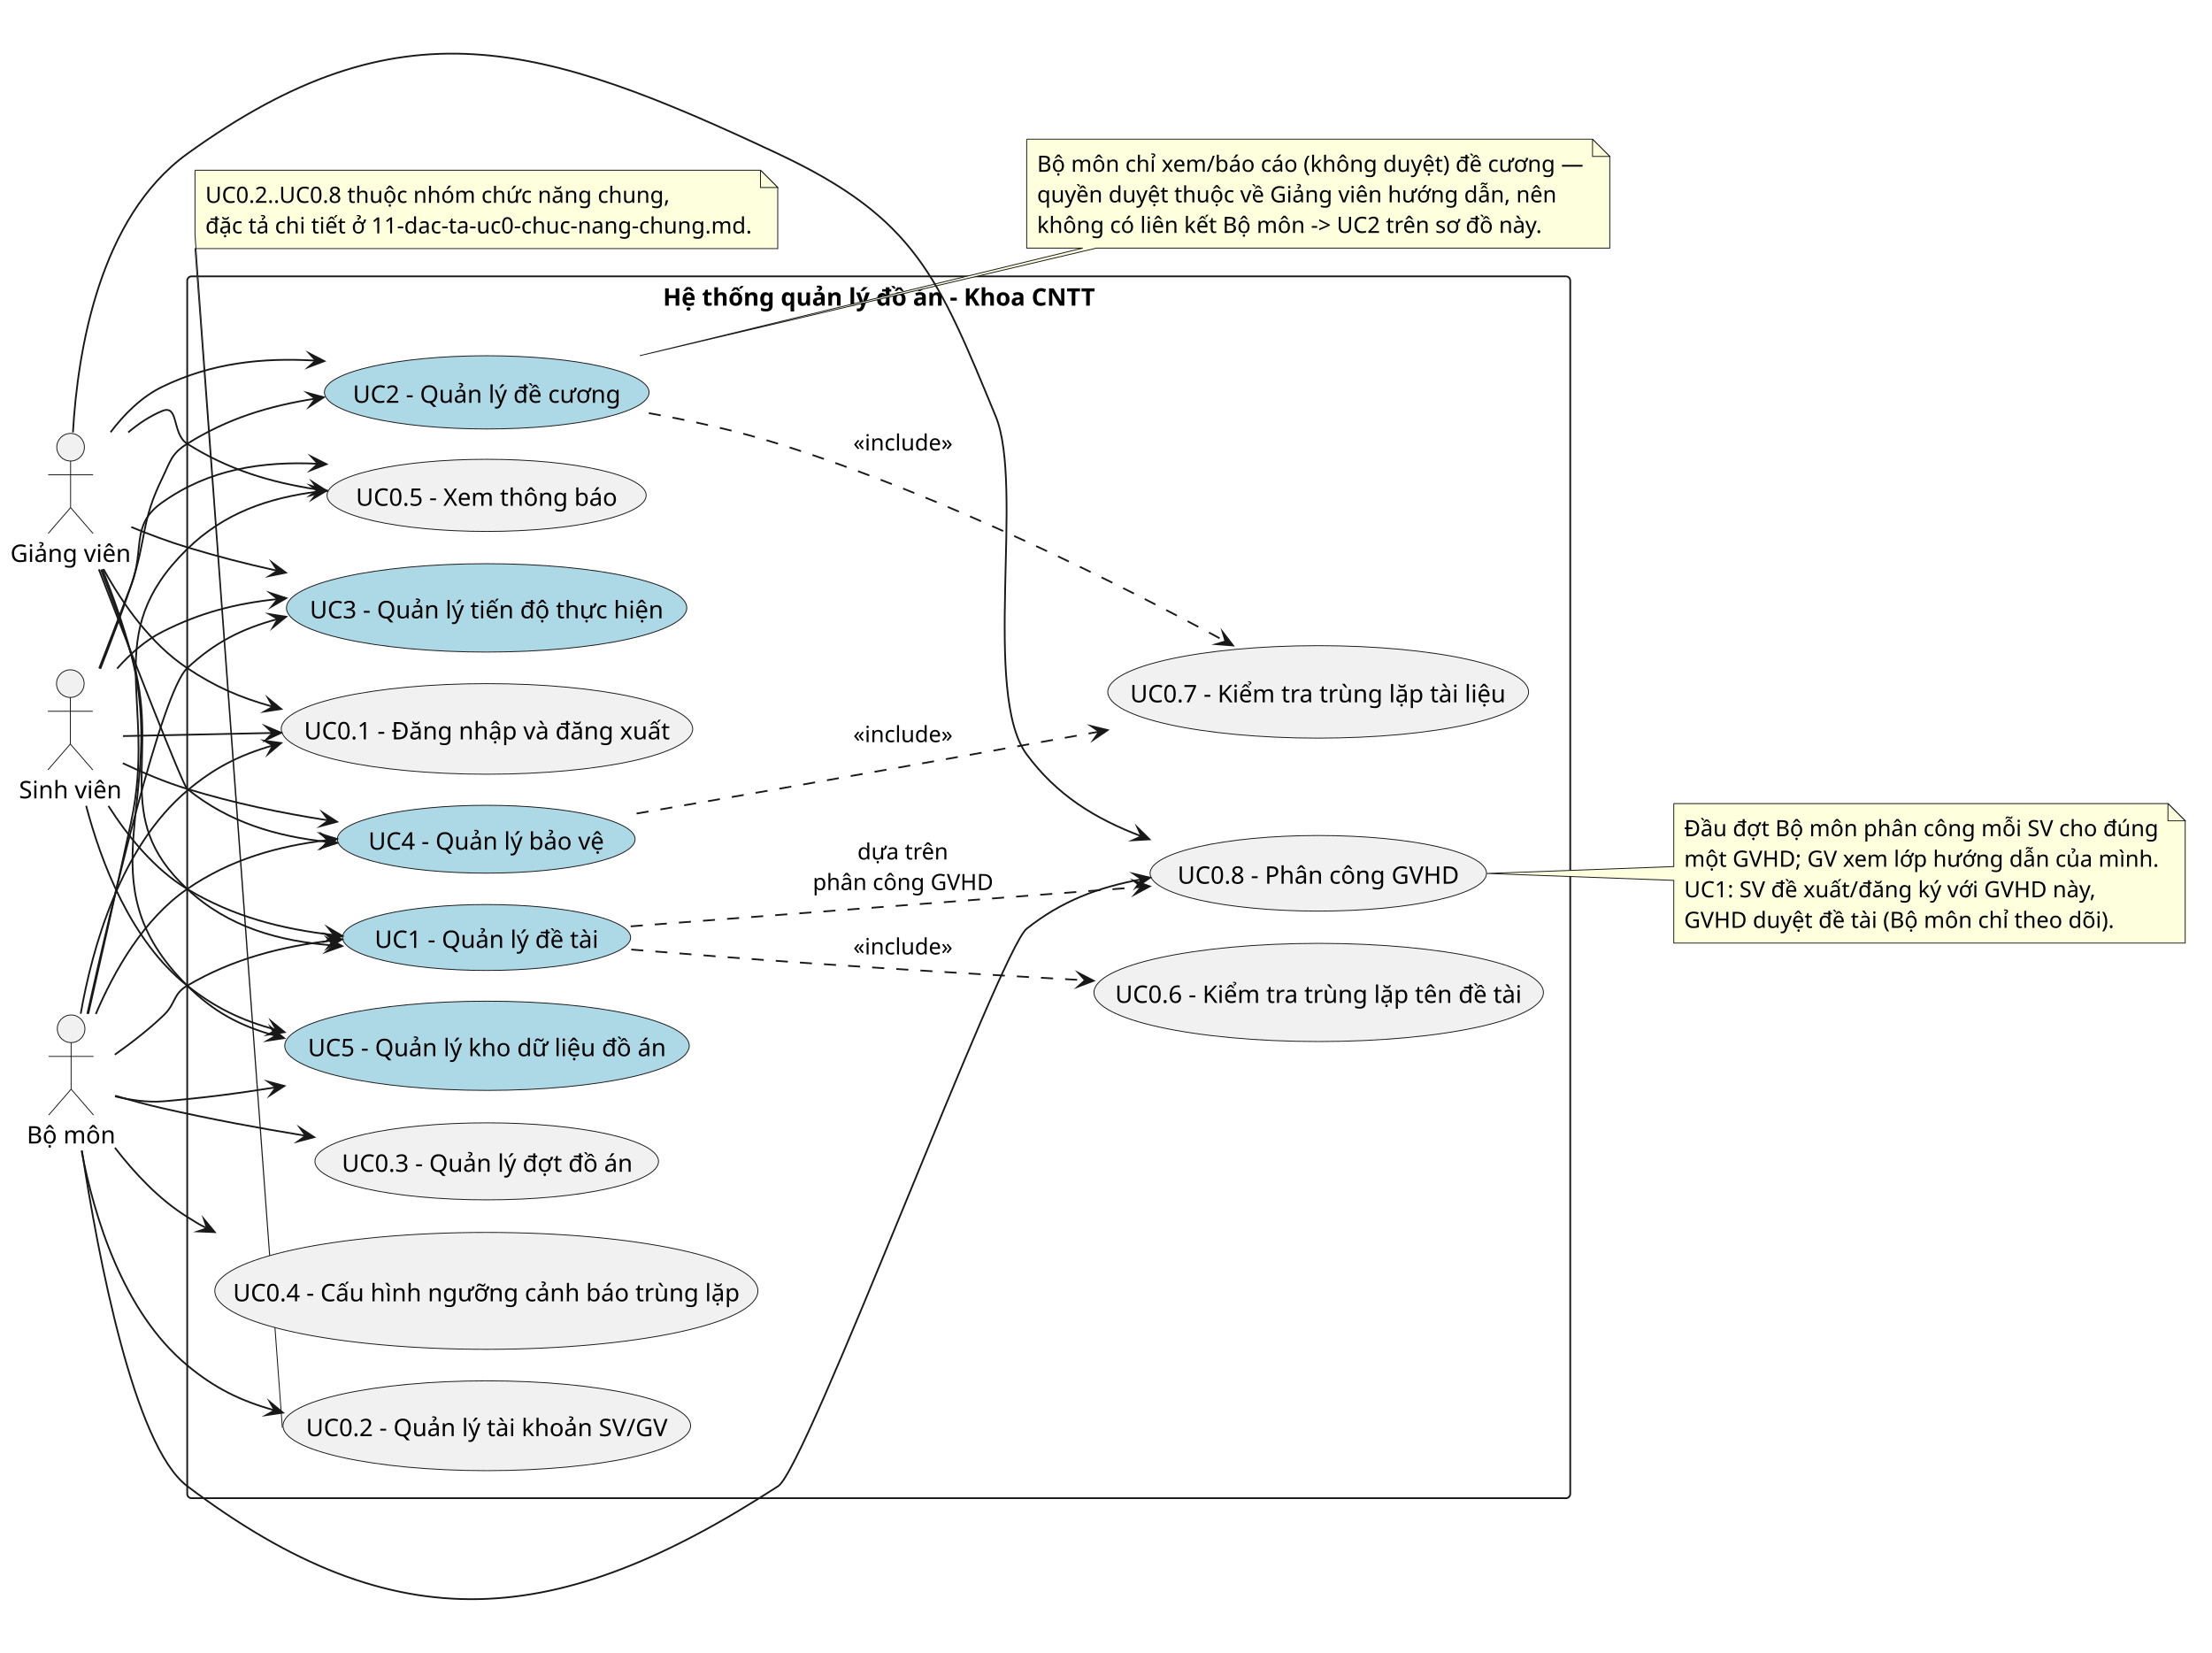
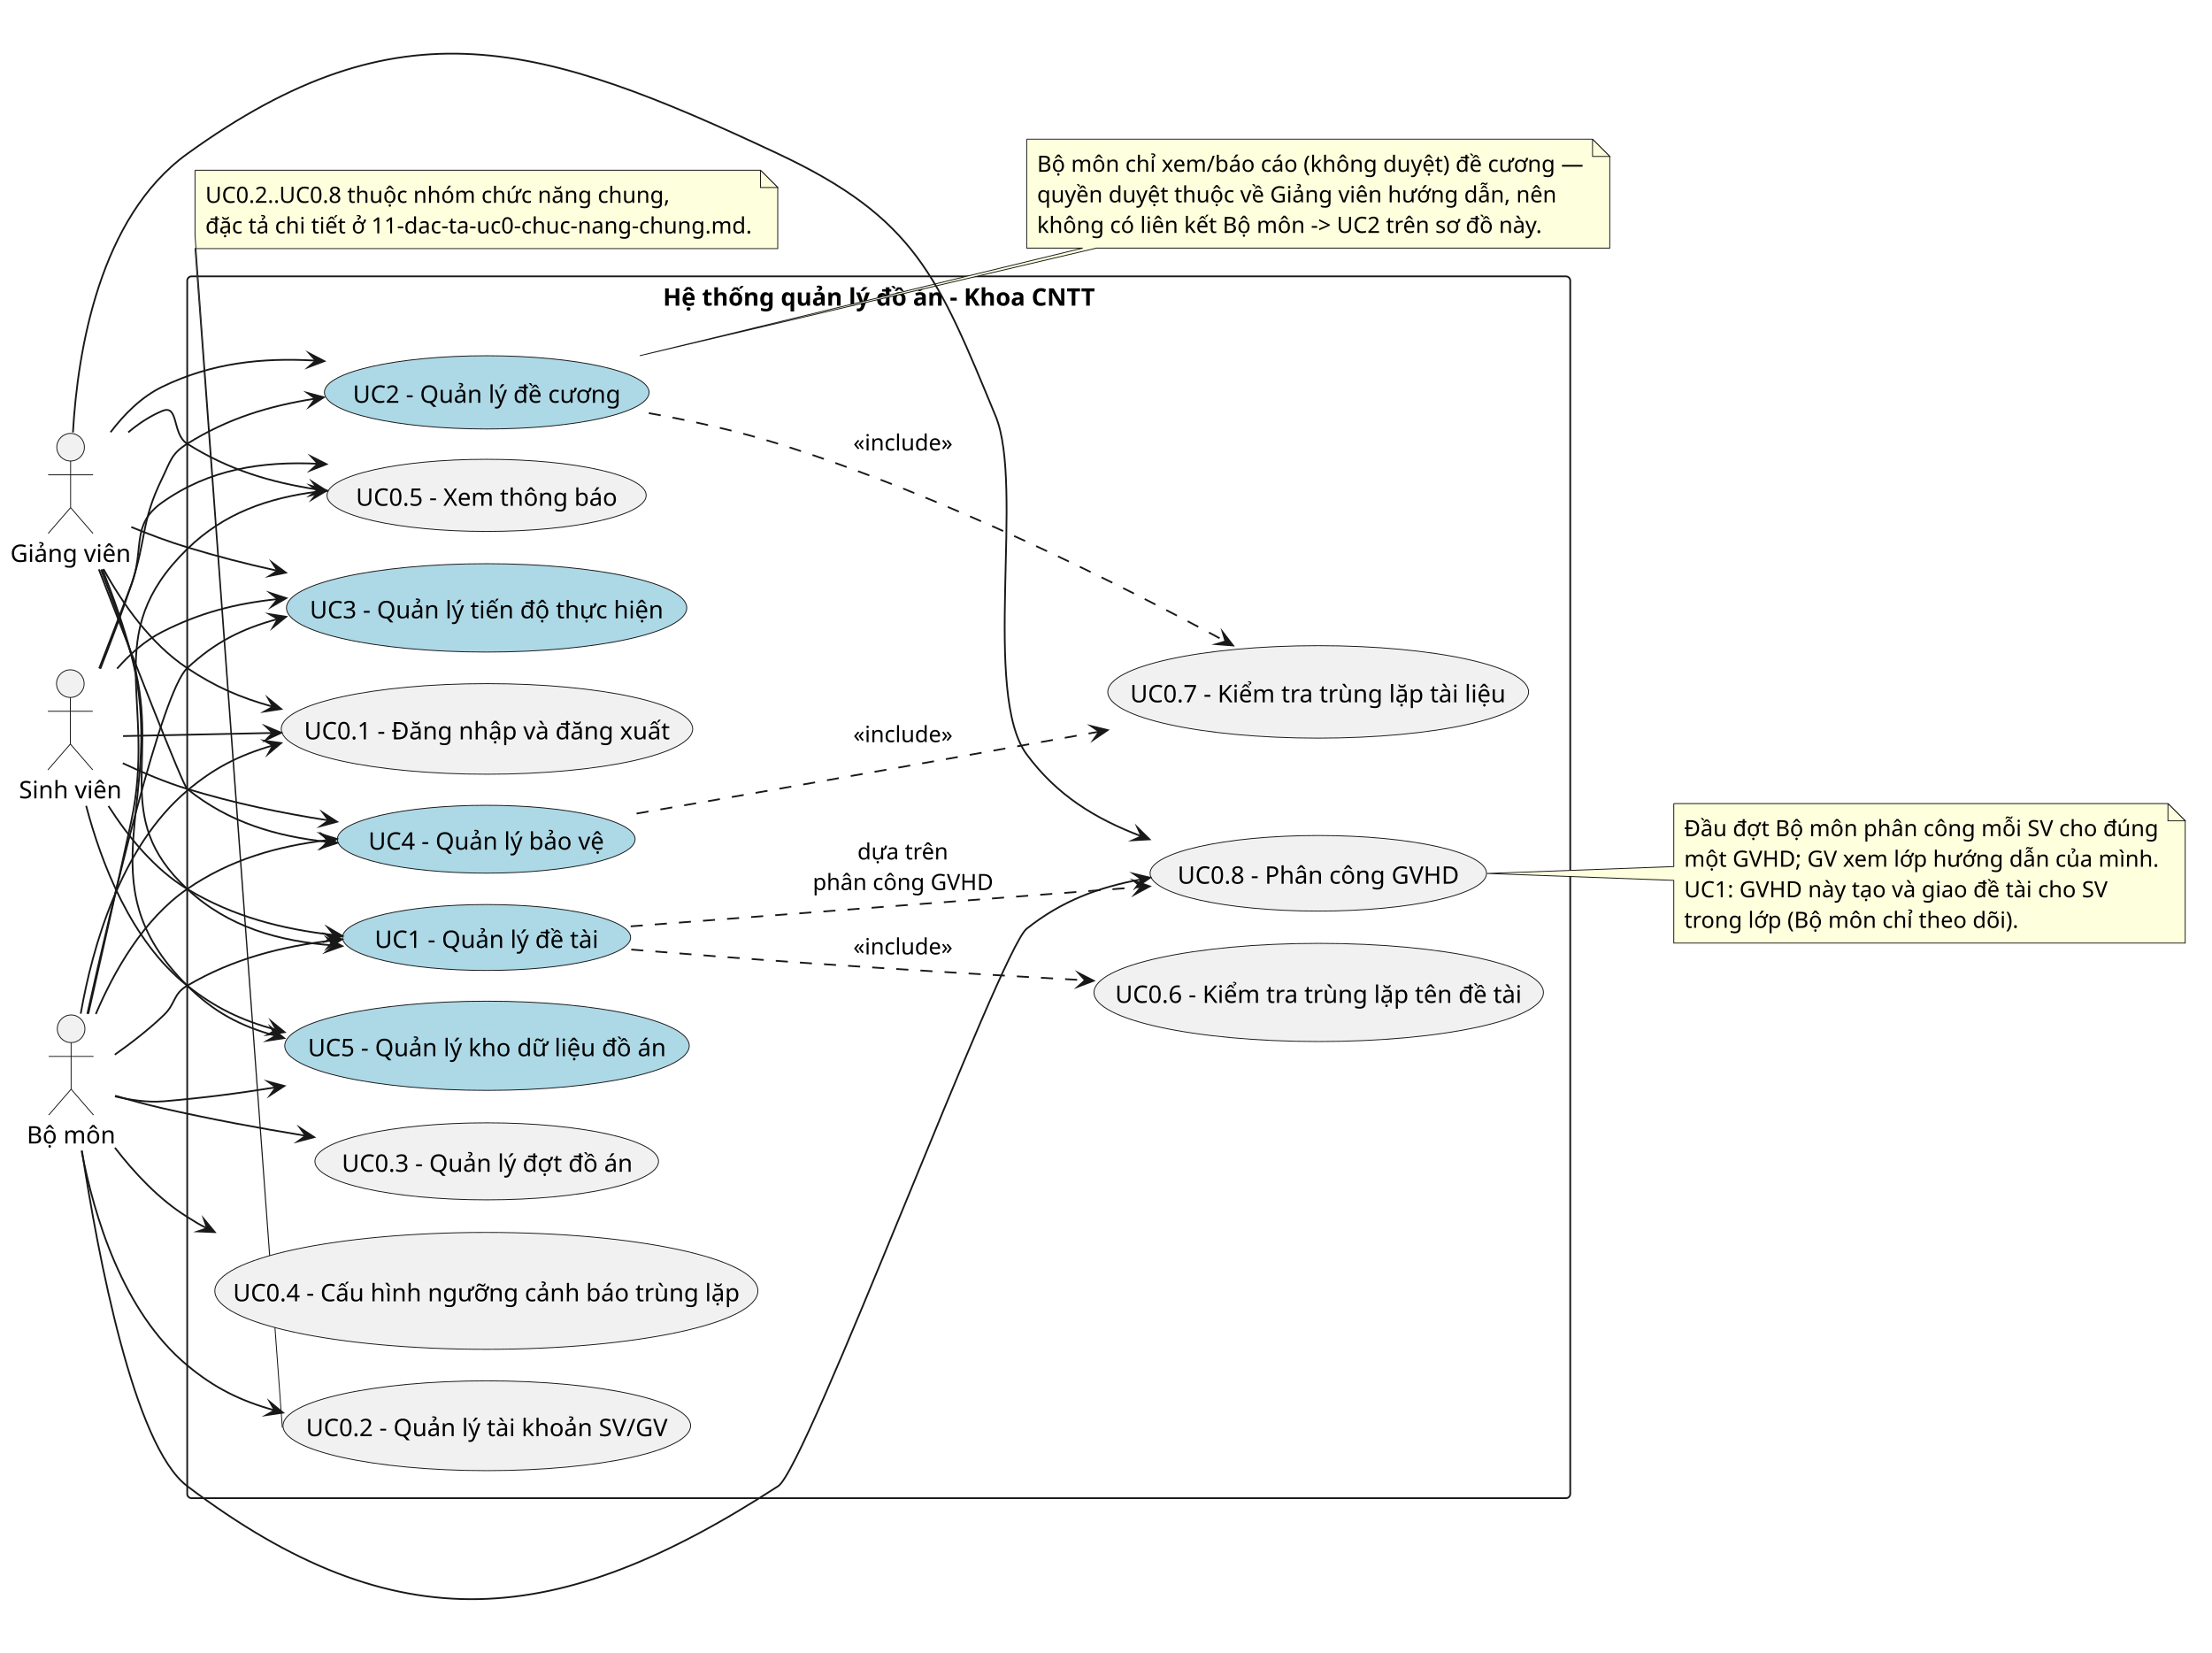
<svg xmlns="http://www.w3.org/2000/svg" version="1.1" data-diagram-type="DESCRIPTION" style="width:2003px;height:1496px;background:#FFFFFF;" width="2003.125px" height="1496.875px" viewBox="0 0 2003 1496" zoomAndPan="magnify" preserveAspectRatio="none" contentStyleType="text/css">
  <defs />
  <g font-family="sans-serif" lengthAdjust="spacing">
    <g class="cluster" data-qualified-name="H. th.ng qu.n l. .. .n - Khoa CNTT" id="ent0004" data-source-line="8">
      <rect x="169.531" y="250.225" width="1252.344" height="1106.25" fill="none" style="stroke:#181818;stroke-width:1.563;" rx="3.906" ry="3.906" />
      <text x="600.316" y="276.735" fill="#000" font-size="21.875" textLength="390.774" font-weight="700" font-family="'Noto Sans'">Hệ thống quản lý đồ án - Khoa CNTT</text>
    </g>
    <g class="entity" data-qualified-name="SV" id="ent0001" data-source-line="4">
      <ellipse cx="63.683" cy="618.975" rx="12.5" ry="12.5" fill="#F1F1F1" style="stroke:#181818;stroke-width:0.781;" />
      <path d="M63.683,631.475 L63.683,673.663 M43.37,643.975 L83.995,643.975 M63.683,673.663 L43.37,697.1 M63.683,673.663 L83.995,697.1" style="stroke:#181818;stroke-width:0.781;" fill="none" />
      <text x="17.188" y="722.828" fill="#000" font-size="21.875" textLength="92.99" font-family="'Noto Sans'">Sinh viên</text>
    </g>
    <g class="entity" data-qualified-name="GV" id="ent0002" data-source-line="5">
      <ellipse cx="63.931" cy="404.913" rx="12.5" ry="12.5" fill="#F1F1F1" style="stroke:#181818;stroke-width:0.781;" />
      <path d="M63.931,417.413 L63.931,459.6 M43.619,429.913 L84.244,429.913 M63.931,459.6 L43.619,483.038 M63.931,459.6 L84.244,483.038" style="stroke:#181818;stroke-width:0.781;" fill="none" />
      <text x="9.375" y="508.766" fill="#000" font-size="21.875" textLength="109.112" font-family="'Noto Sans'">Giảng viên</text>
    </g>
    <g class="entity" data-qualified-name="BM" id="ent0003" data-source-line="6">
      <ellipse cx="64.392" cy="931.475" rx="12.5" ry="12.5" fill="#F1F1F1" style="stroke:#181818;stroke-width:0.781;" />
      <path d="M64.392,943.975 L64.392,986.163 M44.08,956.475 L84.705,956.475 M64.392,986.163 L44.08,1009.6 M64.392,986.163 L84.705,1009.6" style="stroke:#181818;stroke-width:0.781;" fill="none" />
      <text x="24.219" y="1035.328" fill="#000" font-size="21.875" textLength="80.347" font-family="'Noto Sans'">Bộ môn</text>
    </g>
    <g class="entity" data-qualified-name="GMN47" id="ent0048" data-source-line="64">
      <path d="M176.563,154.132 L176.563,212.588 L255.656,1292.644 L176.563,225.088 L176.563,225.088 A0,0 0 0 0 176.563,225.088 L704.249,225.088 A0,0 0 0 0 704.249,225.088 L704.249,169.757 L688.624,154.132 L176.563,154.132 A0,0 0 0 0 176.563,154.132" style="stroke:#181818;stroke-width:0.781;" fill="#FEFFDD" />
      <path d="M688.624,154.132 L688.624,169.757 L704.249,169.757 L688.624,154.132" style="stroke:#181818;stroke-width:0.781;" fill="#FEFFDD" />
      <text x="185.938" y="183.658" fill="#000" font-size="20.313" textLength="420.977" font-family="'Noto Sans'">UC0.2..UC0.8 thuộc nhóm chức năng chung,</text>
      <text x="185.938" y="211.324" fill="#000" font-size="20.313" textLength="494.874" font-family="'Noto Sans'">đặc tả chi tiết ở 11-dac-ta-uc0-chuc-nang-chung.md.</text>
    </g>
    <g class="entity" data-qualified-name="GMN50" id="ent0051" data-source-line="69">
      <path d="M1515.625,727.569 L1515.625,784.6 L1346.33,790.85 L1515.625,797.1 L1515.625,853.857 A0,0 0 0 0 1515.625,853.857 L1978.738,853.857 A0,0 0 0 0 1978.738,853.857 L1978.738,743.194 L1963.113,727.569 L1515.625,727.569 A0,0 0 0 0 1515.625,727.569" style="stroke:#181818;stroke-width:0.781;" fill="#FEFFDD" />
      <path d="M1963.113,727.569 L1963.113,743.194 L1978.738,743.194 L1963.113,727.569" style="stroke:#181818;stroke-width:0.781;" fill="#FEFFDD" />
      <text x="1525" y="757.096" fill="#000" font-size="20.313" textLength="428.675" font-family="'Noto Sans'">Đầu đợt Bộ môn phân công mỗi SV cho đúng</text>
      <text x="1525" y="784.761" fill="#000" font-size="20.313" textLength="430.3" font-family="'Noto Sans'">một GVHD; GV xem lớp hướng dẫn của mình.</text>
-       <text x="1525" y="812.427" fill="#000" font-size="20.313" textLength="373.486" font-family="'Noto Sans'">UC1: SV đề xuất/đăng ký với GVHD này,</text>
-       <text x="1525" y="840.093" fill="#000" font-size="20.313" textLength="389.411" font-family="'Noto Sans'">GVHD duyệt đề tài (Bộ môn chỉ theo dõi).</text>
+       <text x="1525" y="812.427" fill="#000" font-size="20.313" textLength="383.48" font-family="'Noto Sans'">UC1: GVHD này tạo và giao đề tài cho SV</text>
+       <text x="1525" y="840.093" fill="#000" font-size="20.313" textLength="303.144" font-family="'Noto Sans'">trong lớp (Bộ môn chỉ theo dõi).</text>
    </g>
    <g class="entity" data-qualified-name="GMN53" id="ent0054" data-source-line="76">
      <path d="M929.688,126.007 L929.688,224.628 A0,0 0 0 0 929.688,224.628 L980.382,224.628 L579.313,322.06 L992.882,224.628 L1457.679,224.628 A0,0 0 0 0 1457.679,224.628 L1457.679,141.632 L1442.054,126.007 L929.688,126.007 A0,0 0 0 0 929.688,126.007" style="stroke:#181818;stroke-width:0.781;" fill="#FEFFDD" />
      <path d="M1442.054,126.007 L1442.054,141.632 L1457.679,141.632 L1442.054,126.007" style="stroke:#181818;stroke-width:0.781;" fill="#FEFFDD" />
      <text x="939.063" y="155.533" fill="#000" font-size="20.313" textLength="495.179" font-family="'Noto Sans'">Bộ môn chỉ xem/báo cáo (không duyệt) đề cương —</text>
      <text x="939.063" y="183.199" fill="#000" font-size="20.313" textLength="470.397" font-family="'Noto Sans'">quyền duyệt thuộc về Giảng viên hướng dẫn, nên</text>
      <text x="939.063" y="210.864" fill="#000" font-size="20.313" textLength="458.332" font-family="'Noto Sans'">không có liên kết Bộ môn -&gt; UC2 trên sơ đồ này.</text>
    </g>
    <g class="entity" data-qualified-name="H. th.ng qu.n l. .. .n - Khoa CNTT.UC1" id="ent0005" data-source-line="9">
      <ellipse cx="440.6" cy="848.814" rx="130.443" ry="29.839" fill="#ADD8E6" style="stroke:#181818;stroke-width:0.781;" />
      <text x="339.275" y="858.242" fill="#000" font-size="21.875" textLength="202.649" font-family="'Noto Sans'">UC1 - Quản lý đề tài</text>
    </g>
    <g class="entity" data-qualified-name="H. th.ng qu.n l. .. .n - Khoa CNTT.UC2" id="ent0006" data-source-line="10">
      <ellipse cx="440.75" cy="355.25" rx="147" ry="33.15" fill="#ADD8E6" style="stroke:#181818;stroke-width:0.781;" />
      <text x="319.486" y="364.678" fill="#000" font-size="21.875" textLength="242.527" font-family="'Noto Sans'">UC2 - Quản lý đề cương</text>
    </g>
    <g class="entity" data-qualified-name="H. th.ng qu.n l. .. .n - Khoa CNTT.UC3" id="ent0007" data-source-line="11">
      <ellipse cx="440.633" cy="550.383" rx="181.258" ry="40.002" fill="#ADD8E6" style="stroke:#181818;stroke-width:0.781;" />
      <text x="280.542" y="559.811" fill="#000" font-size="21.875" textLength="320.183" font-family="'Noto Sans'">UC3 - Quản lý tiến độ thực hiện</text>
    </g>
    <g class="entity" data-qualified-name="H. th.ng qu.n l. .. .n - Khoa CNTT.UC4" id="ent0008" data-source-line="12">
      <ellipse cx="440.287" cy="759.845" rx="134.818" ry="30.714" fill="#ADD8E6" style="stroke:#181818;stroke-width:0.781;" />
      <text x="333.581" y="769.273" fill="#000" font-size="21.875" textLength="213.412" font-family="'Noto Sans'">UC4 - Quản lý bảo vệ</text>
    </g>
    <g class="entity" data-qualified-name="H. th.ng qu.n l. .. .n - Khoa CNTT.UC5" id="ent0009" data-source-line="13">
      <ellipse cx="440.967" cy="946.856" rx="183.154" ry="40.381" fill="#ADD8E6" style="stroke:#181818;stroke-width:0.781;" />
      <text x="278.786" y="956.284" fill="#000" font-size="21.875" textLength="324.361" font-family="'Noto Sans'">UC5 - Quản lý kho dữ liệu đồ án</text>
    </g>
    <g class="entity" data-qualified-name="H. th.ng qu.n l. .. .n - Khoa CNTT.UC0_1" id="ent0010" data-source-line="15">
      <ellipse cx="440.968" cy="659.981" rx="186.281" ry="41.006" fill="#F1F1F1" style="stroke:#181818;stroke-width:0.781;" />
      <text x="275.354" y="669.41" fill="#000" font-size="21.875" textLength="331.23" font-family="'Noto Sans'">UC0.1 - Đăng nhập và đăng xuất</text>
    </g>
    <g class="entity" data-qualified-name="H. th.ng qu.n l. .. .n - Khoa CNTT.UC0_2" id="ent0011" data-source-line="16">
      <ellipse cx="440.797" cy="1290.885" rx="184.547" ry="40.659" fill="#F1F1F1" style="stroke:#181818;stroke-width:0.781;" />
      <text x="277.085" y="1300.313" fill="#000" font-size="21.875" textLength="327.424" font-family="'Noto Sans'">UC0.2 - Quản lý tài khoản SV/GV</text>
    </g>
    <g class="entity" data-qualified-name="H. th.ng qu.n l. .. .n - Khoa CNTT.UC0_3" id="ent0012" data-source-line="17">
      <ellipse cx="440.736" cy="1051.498" rx="155.58" ry="34.866" fill="#F1F1F1" style="stroke:#181818;stroke-width:0.781;" />
      <text x="309.509" y="1060.926" fill="#000" font-size="21.875" textLength="262.455" font-family="'Noto Sans'">UC0.3 - Quản lý đợt đồ án</text>
    </g>
    <g class="entity" data-qualified-name="H. th.ng qu.n l. .. .n - Khoa CNTT.UC0_4" id="ent0013" data-source-line="18">
      <ellipse cx="440.4" cy="1168.774" rx="245.868" ry="52.924" fill="#F1F1F1" style="stroke:#181818;stroke-width:0.781;" />
      <text x="211.008" y="1178.202" fill="#000" font-size="21.875" textLength="458.782" font-family="'Noto Sans'">UC0.4 - Cấu hình ngưỡng cảnh báo trùng lặp</text>
    </g>
    <g class="entity" data-qualified-name="H. th.ng qu.n l. .. .n - Khoa CNTT.UC0_5" id="ent0014" data-source-line="19">
      <ellipse cx="440.613" cy="448.504" rx="144.52" ry="32.654" fill="#F1F1F1" style="stroke:#181818;stroke-width:0.781;" />
      <text x="322.27" y="457.932" fill="#000" font-size="21.875" textLength="236.687" font-family="'Noto Sans'">UC0.5 - Xem thông báo</text>
    </g>
    <g class="entity" data-qualified-name="H. th.ng qu.n l. .. .n - Khoa CNTT.UC0_6" id="ent0015" data-source-line="20">
      <ellipse cx="1194.101" cy="898.577" rx="203.476" ry="44.445" fill="#F1F1F1" style="stroke:#181818;stroke-width:0.781;" />
      <text x="1009.794" y="908.005" fill="#000" font-size="21.875" textLength="368.614" font-family="'Noto Sans'">UC0.6 - Kiểm tra trùng lặp tên đề tài</text>
    </g>
    <g class="entity" data-qualified-name="H. th.ng qu.n l. .. .n - Khoa CNTT.UC0_7" id="ent0016" data-source-line="21">
      <ellipse cx="1193.635" cy="626.452" rx="190.51" ry="41.852" fill="#F1F1F1" style="stroke:#181818;stroke-width:0.781;" />
      <text x="1023.394" y="635.88" fill="#000" font-size="21.875" textLength="340.483" font-family="'Noto Sans'">UC0.7 - Kiểm tra trùng lặp tài liệu</text>
    </g>
    <g class="entity" data-qualified-name="H. th.ng qu.n l. .. .n - Khoa CNTT.UC0_8" id="ent0017" data-source-line="22">
      <ellipse cx="1193.745" cy="790.693" rx="152.338" ry="34.218" fill="#F1F1F1" style="stroke:#181818;stroke-width:0.781;" />
      <text x="1066.258" y="800.121" fill="#000" font-size="21.875" textLength="254.974" font-family="'Noto Sans'">UC0.8 - Phân công GVHD</text>
    </g>
    <g class="link" data-entity-1="ent0001" data-entity-2="ent0005" id="lnk18" data-link-type="dependency">
      <polygon points="310.133,847.465,296.868,839.664,302.371,846.581,295.454,852.084,310.133,847.465" fill="#181818" style="stroke:#181818;stroke-width:1.563;stroke-linejoin:miter;stroke-miterlimit:10;" />
      <path d="M98.19,729.731 C115.681,757.089 139.803,787 169.531,804.913 C211.354,830.113 255.392,841.234 302.371,846.581" style="stroke:#181818;stroke-width:1.563;" fill="none" />
    </g>
    <g class="link" data-entity-1="ent0002" data-entity-2="ent0005" id="lnk19" data-link-type="dependency">
      <polygon points="309.89,856.59,296.335,849.303,302.099,856.004,295.398,861.768,309.89,856.59" fill="#181818" style="stroke:#181818;stroke-width:1.563;stroke-linejoin:miter;stroke-miterlimit:10;" />
      <path d="M91.448,515.74 C100.755,539.501 110.89,566.98 118.75,592.413 C147.422,685.187 98.387,738.825 169.531,804.913 C206.869,839.597 252.586,852.28 302.099,856.004" style="stroke:#181818;stroke-width:1.563;" fill="none" />
    </g>
    <g class="link" data-entity-1="ent0003" data-entity-2="ent0005" id="lnk20" data-link-type="dependency">
      <polygon points="309.77,850.48,295.079,845.899,302.01,851.384,296.525,858.315,309.77,850.48" fill="#181818" style="stroke:#181818;stroke-width:1.563;stroke-linejoin:miter;stroke-miterlimit:10;" />
      <path d="M103.987,954.896 C118.587,944.571 134.943,931.983 148.438,918.975 C159.291,908.513 156.526,900.037 169.531,892.413 C211.449,867.836 255.249,856.83 302.01,851.384" style="stroke:#181818;stroke-width:1.563;" fill="none" />
    </g>
    <g class="link" data-entity-1="ent0001" data-entity-2="ent0006" id="lnk21" data-link-type="dependency">
      <polygon points="293.19,359.716,278.327,355.726,285.472,360.929,280.269,368.074,293.19,359.716" fill="#181818" style="stroke:#181818;stroke-width:1.563;stroke-linejoin:miter;stroke-miterlimit:10;" />
      <path d="M90.835,605.539 C100.071,582.023 110.318,554.887 118.75,529.913 C133.092,487.435 127.175,473.311 146.875,433.038 C154.413,417.628 154.977,410.869 169.531,401.788 C206.2,378.908 243.14,367.585 285.472,360.929" style="stroke:#181818;stroke-width:1.563;" fill="none" />
    </g>
    <g class="link" data-entity-1="ent0002" data-entity-2="ent0006" id="lnk22" data-link-type="dependency">
      <polygon points="293.665,326.958,279.99,319.901,285.866,326.504,279.264,332.38,293.665,326.958" fill="#181818" style="stroke:#181818;stroke-width:1.563;stroke-linejoin:miter;stroke-miterlimit:10;" />
      <path d="M100.118,391.338 C112.553,374.928 128.214,359.28 146.875,350.225 C191.606,328.521 237.11,323.668 285.866,326.504" style="stroke:#181818;stroke-width:1.563;" fill="none" />
    </g>
    <g class="link" data-entity-1="ent0003" data-entity-2="ent0007" id="lnk23" data-link-type="dependency">
      <polygon points="259.077,558.41,243.873,556.035,251.534,560.443,247.125,568.104,259.077,558.41" fill="#181818" style="stroke:#181818;stroke-width:1.563;stroke-linejoin:miter;stroke-miterlimit:10;" />
      <path d="M79.077,917.968 C101.515,817.125 146.399,626.478 169.531,604.913 C194.328,581.797 218.559,569.329 251.534,560.443" style="stroke:#181818;stroke-width:1.563;" fill="none" />
    </g>
    <g class="link" data-entity-1="ent0001" data-entity-2="ent0007" id="lnk24" data-link-type="dependency">
      <polygon points="259.2,541.584,244.557,536.852,251.431,542.408,245.875,549.282,259.2,541.584" fill="#181818" style="stroke:#181818;stroke-width:1.563;stroke-linejoin:miter;stroke-miterlimit:10;" />
      <path d="M106.037,605.373 C117.614,592.236 131.365,579.975 146.875,572.1 C181.12,554.713 212.811,546.503 251.431,542.408" style="stroke:#181818;stroke-width:1.563;" fill="none" />
    </g>
    <g class="link" data-entity-1="ent0002" data-entity-2="ent0007" id="lnk25" data-link-type="dependency">
      <polygon points="258.852,518.495,246.477,509.347,251.225,516.802,243.77,521.55,258.852,518.495" fill="#181818" style="stroke:#181818;stroke-width:1.563;stroke-linejoin:miter;stroke-miterlimit:10;" />
      <path d="M118.872,477.179 C134.932,483.762 152.755,490.478 169.531,495.538 C198.102,504.155 221.16,510.132 251.225,516.802" style="stroke:#181818;stroke-width:1.563;" fill="none" />
    </g>
    <g class="link" data-entity-1="ent0003" data-entity-2="ent0008" id="lnk26" data-link-type="dependency">
      <polygon points="305.077,759.608,290.367,755.086,297.32,760.543,291.864,767.496,305.077,759.608" fill="#181818" style="stroke:#181818;stroke-width:1.563;stroke-linejoin:miter;stroke-miterlimit:10;" />
      <path d="M86.766,918.083 C103.241,879.418 130.037,831.977 169.531,804.913 C208.869,777.956 251.103,766.116 297.32,760.543" style="stroke:#181818;stroke-width:1.563;" fill="none" />
    </g>
    <g class="link" data-entity-1="ent0002" data-entity-2="ent0008" id="lnk27" data-link-type="dependency">
      <polygon points="305.375,763.216,292.052,755.514,297.606,762.39,290.73,767.944,305.375,763.216" fill="#181818" style="stroke:#181818;stroke-width:1.563;stroke-linejoin:miter;stroke-miterlimit:10;" />
      <path d="M89.508,515.491 C118.886,591.607 165.405,710.957 169.531,714.288 C207.374,744.84 250.354,757.364 297.606,762.39" style="stroke:#181818;stroke-width:1.563;" fill="none" />
    </g>
    <g class="link" data-entity-1="ent0001" data-entity-2="ent0008" id="lnk28" data-link-type="dependency">
      <polygon points="305.198,744.046,292.284,735.677,297.481,742.826,290.332,748.023,305.198,744.046" fill="#181818" style="stroke:#181818;stroke-width:1.563;stroke-linejoin:miter;stroke-miterlimit:10;" />
      <path d="M111.193,691.033 C128.999,699.442 149.84,708.3 169.531,714.288 C212.886,727.47 253.687,735.903 297.481,742.826" style="stroke:#181818;stroke-width:1.563;" fill="none" />
    </g>
    <g class="link" data-entity-1="ent0001" data-entity-2="ent0009" id="lnk29" data-link-type="dependency">
      <polygon points="257.682,934.525,245.764,924.789,250.145,932.466,242.469,936.847,257.682,934.525" fill="#181818" style="stroke:#181818;stroke-width:1.563;stroke-linejoin:miter;stroke-miterlimit:10;" />
      <path d="M78.008,729.576 C91.579,781.07 118.573,852.109 169.531,892.413 C194.997,912.554 218.415,923.794 250.145,932.466" style="stroke:#181818;stroke-width:1.563;" fill="none" />
    </g>
    <g class="link" data-entity-1="ent0002" data-entity-2="ent0009" id="lnk30" data-link-type="dependency">
      <polygon points="257.219,939.933,245.324,930.17,249.688,937.857,242.001,942.22,257.219,939.933" fill="#181818" style="stroke:#181818;stroke-width:1.563;stroke-linejoin:miter;stroke-miterlimit:10;" />
      <path d="M92.672,515.391 C102.12,539.112 112.032,566.654 118.75,592.413 C152.876,723.266 73.577,797.124 169.531,892.413 C193.416,916.132 217.056,928.858 249.688,937.857" style="stroke:#181818;stroke-width:1.563;" fill="none" />
    </g>
    <g class="link" data-entity-1="ent0003" data-entity-2="ent0009" id="lnk31" data-link-type="dependency">
      <polygon points="257.516,983.225,242.64,979.283,249.802,984.463,244.621,991.625,257.516,983.225" fill="#181818" style="stroke:#181818;stroke-width:1.563;stroke-linejoin:miter;stroke-miterlimit:10;" />
      <path d="M104.103,992.673 C117.971,996 133.807,998.35 148.438,997.1 C183.89,994.073 213.8,990.242 249.802,984.463" style="stroke:#181818;stroke-width:1.563;" fill="none" />
    </g>
    <g class="link" data-entity-1="ent0001" data-entity-2="ent0010" id="lnk32" data-link-type="dependency">
      <polygon points="254.634,663.459,240.444,657.504,246.824,663.622,240.706,670.001,254.634,663.459" fill="#181818" style="stroke:#181818;stroke-width:1.563;stroke-linejoin:miter;stroke-miterlimit:10;" />
      <path d="M111.416,666.455 C147.836,665.693 193.549,664.737 246.824,663.622" style="stroke:#181818;stroke-width:1.563;" fill="none" />
    </g>
    <g class="link" data-entity-1="ent0002" data-entity-2="ent0010" id="lnk33" data-link-type="dependency">
      <polygon points="254.637,641.933,242.744,632.167,247.106,639.855,239.419,644.217,254.637,641.933" fill="#181818" style="stroke:#181818;stroke-width:1.563;stroke-linejoin:miter;stroke-miterlimit:10;" />
      <path d="M93.707,515.259 C111.141,546.826 136.55,583.068 169.531,604.913 C195.008,621.787 217.061,631.564 247.106,639.855" style="stroke:#181818;stroke-width:1.563;" fill="none" />
    </g>
    <g class="link" data-entity-1="ent0003" data-entity-2="ent0010" id="lnk34" data-link-type="dependency">
      <polygon points="254.583,672.739,239.336,670.657,247.081,674.917,242.821,682.661,254.583,672.739" fill="#181818" style="stroke:#181818;stroke-width:1.563;stroke-linejoin:miter;stroke-miterlimit:10;" />
      <path d="M73.085,917.806 C83.758,857.122 109.285,766.681 169.531,715.85 C193.827,695.352 216.185,683.885 247.081,674.917" style="stroke:#181818;stroke-width:1.563;" fill="none" />
    </g>
    <g class="link" data-entity-1="ent0003" data-entity-2="ent0011" id="lnk35" data-link-type="dependency">
      <polygon points="256.2,1279.049,244.335,1269.248,248.675,1276.948,240.975,1281.288,256.2,1279.049" fill="#181818" style="stroke:#181818;stroke-width:1.563;stroke-linejoin:miter;stroke-miterlimit:10;" />
      <path d="M73.884,1041.96 C85.106,1100.912 110.987,1187.56 169.531,1236.163 C194.329,1256.749 217.263,1268.181 248.675,1276.948" style="stroke:#181818;stroke-width:1.563;" fill="none" />
    </g>
    <g class="link" data-entity-1="ent0003" data-entity-2="ent0012" id="lnk36" data-link-type="dependency">
      <polygon points="284.493,1029.614,271.63,1021.167,276.783,1028.348,269.603,1033.502,284.493,1029.614" fill="#181818" style="stroke:#181818;stroke-width:1.563;stroke-linejoin:miter;stroke-miterlimit:10;" />
      <path d="M104.235,992.047 C117.647,995.996 132.842,1000.175 146.875,1003.35 C191.259,1013.395 232.166,1021.016 276.783,1028.348" style="stroke:#181818;stroke-width:1.563;" fill="none" />
    </g>
    <g class="link" data-entity-1="ent0003" data-entity-2="ent0013" id="lnk37" data-link-type="dependency">
      <polygon points="194.454,1115.576,184.622,1103.738,187.452,1112.111,179.078,1114.941,194.454,1115.576" fill="#181818" style="stroke:#181818;stroke-width:1.563;stroke-linejoin:miter;stroke-miterlimit:10;" />
      <path d="M104.058,1039.161 C121.52,1061.814 144.002,1085.975 169.531,1101.788 C177.526,1106.74 178.864,1107.862 187.452,1112.111" style="stroke:#181818;stroke-width:1.563;" fill="none" />
    </g>
    <g class="link" data-entity-1="ent0003" data-entity-2="ent0017" id="lnk38" data-link-type="dependency">
      <polygon points="1041.4,794.69,1026.438,791.092,1033.717,796.106,1028.703,803.385,1041.4,794.69" fill="#181818" style="stroke:#181818;stroke-width:1.563;stroke-linejoin:miter;stroke-miterlimit:10;" />
      <path d="M74.164,1041.725 C88.604,1136.071 121.089,1308.944 169.531,1345.538 C359.315,1488.902 505.18,1475.029 704.688,1345.538 C730.437,1328.825 905.622,859.909 929.688,840.85 C961.328,815.792 994.097,803.407 1033.717,796.106" style="stroke:#181818;stroke-width:1.563;" fill="none" />
    </g>
    <g class="link" data-entity-1="ent0002" data-entity-2="ent0017" id="lnk39" data-link-type="dependency">
      <polygon points="1040.875,759.945,1029.934,749.123,1033.568,757.18,1025.511,760.814,1040.875,759.945" fill="#181818" style="stroke:#181818;stroke-width:1.563;stroke-linejoin:miter;stroke-miterlimit:10;" />
      <path d="M66.055,391.493 C70.307,317.609 89.925,196.8 169.531,139.288 C362.327,0 489.427,38.124 704.688,139.288 C828.774,197.603 849.2,250.074 901.563,376.788 C927.663,439.949 889.075,628.072 929.688,683.038 C956.769,719.69 991.244,741.167 1033.568,757.18" style="stroke:#181818;stroke-width:1.563;" fill="none" />
    </g>
    <g class="link" data-entity-1="ent0001" data-entity-2="ent0014" id="lnk40" data-link-type="dependency">
      <polygon points="295.651,420.267,281.901,413.356,287.847,419.896,281.307,425.842,295.651,420.267" fill="#181818" style="stroke:#181818;stroke-width:1.563;stroke-linejoin:miter;stroke-miterlimit:10;" />
      <path d="M89.822,605.175 C98.941,581.617 109.372,554.547 118.75,529.913 C131.415,496.642 117.833,475.502 146.875,454.913 C189.302,424.834 236.792,417.469 287.847,419.896" style="stroke:#181818;stroke-width:1.563;" fill="none" />
    </g>
    <g class="link" data-entity-1="ent0002" data-entity-2="ent0014" id="lnk41" data-link-type="dependency">
      <polygon points="295.841,444.507,282.872,436.224,288.117,443.339,281.002,448.583,295.841,444.507" fill="#181818" style="stroke:#181818;stroke-width:1.563;stroke-linejoin:miter;stroke-miterlimit:10;" />
      <path d="M116.131,391.453 C125.479,383.577 135.817,376.681 146.875,372.1 C162.209,365.749 155.492,392.935 169.531,401.788 C206.894,425.349 244.957,436.809 288.117,443.339" style="stroke:#181818;stroke-width:1.563;" fill="none" />
    </g>
    <g class="link" data-entity-1="ent0003" data-entity-2="ent0014" id="lnk42" data-link-type="dependency">
      <polygon points="295.904,444.065,281.168,439.63,288.153,445.046,282.737,452.031,295.904,444.065" fill="#181818" style="stroke:#181818;stroke-width:1.563;stroke-linejoin:miter;stroke-miterlimit:10;" />
      <path d="M79.922,917.887 C90.8,870.345 106.018,803.081 118.75,743.975 C142.339,634.468 89.336,575.311 169.531,497.1 C202.887,464.57 242.453,450.828 288.153,445.046" style="stroke:#181818;stroke-width:1.563;" fill="none" />
    </g>
    <g class="link" data-entity-1="ent0005" data-entity-2="ent0015" id="lnk43" data-link-type="dependency">
      <polygon points="990.307,887.982,976.617,880.954,982.507,887.545,975.916,893.434,990.307,887.982" fill="#181818" style="stroke:#181818;stroke-width:1.563;stroke-linejoin:miter;stroke-miterlimit:10;" />
      <path d="M571.623,859.734 C621.926,863.871 680.041,868.447 732.813,872.1 C817.09,877.934 902.327,883.043 982.507,887.545" style="stroke:#181818;stroke-width:1.563;stroke-dasharray:10.938,10.938;" fill="none" />
      <text x="772.656" y="864.127" fill="#000" font-size="20.313" textLength="89.964" font-family="'Noto Sans'">«include»</text>
    </g>
    <g class="link" data-entity-1="ent0006" data-entity-2="ent0016" id="lnk44" data-link-type="dependency">
      <polygon points="1116.525,584.431,1107.129,572.243,1109.653,580.714,1101.182,583.237,1116.525,584.431" fill="#181818" style="stroke:#181818;stroke-width:1.563;stroke-linejoin:miter;stroke-miterlimit:10;" />
      <path d="M587.524,374.044 C626.087,380.964 667.369,390.057 704.688,401.788 C856.527,449.517 1015.822,529.957 1109.653,580.714" style="stroke:#181818;stroke-width:1.563;stroke-dasharray:10.938,10.938;" fill="none" />
      <text x="772.656" y="407.877" fill="#000" font-size="20.313" textLength="89.964" font-family="'Noto Sans'">«include»</text>
    </g>
    <g class="link" data-entity-1="ent0008" data-entity-2="ent0016" id="lnk45" data-link-type="dependency">
      <polygon points="1002.982,661.05,988.034,657.394,995.293,662.436,990.251,669.695,1002.982,661.05" fill="#181818" style="stroke:#181818;stroke-width:1.563;stroke-linejoin:miter;stroke-miterlimit:10;" />
      <path d="M576.432,736.604 C617.594,729.506 663.012,721.625 704.688,714.288 C803.134,696.956 905.009,678.708 995.293,662.436" style="stroke:#181818;stroke-width:1.563;stroke-dasharray:10.938,10.938;" fill="none" />
      <text x="772.656" y="671.939" fill="#000" font-size="20.313" textLength="89.964" font-family="'Noto Sans'">«include»</text>
    </g>
    <g class="link" data-entity-1="ent0005" data-entity-2="ent0017" id="lnk46" data-link-type="dependency">
      <polygon points="1041.075,802.499,1026.574,797.348,1033.285,803.099,1027.534,809.811,1041.075,802.499" fill="#181818" style="stroke:#181818;stroke-width:1.563;stroke-linejoin:miter;stroke-miterlimit:10;" />
      <path d="M571.117,838.724 C701.58,828.668 895.395,813.728 1033.285,803.099" style="stroke:#181818;stroke-width:1.563;stroke-dasharray:10.938,10.938;" fill="none" />
      <text x="776.39" y="778.189" fill="#000" font-size="20.313" textLength="82.591" font-family="'Noto Sans'">dựa trên</text>
      <text x="735.938" y="805.855" fill="#000" font-size="20.313" textLength="163.495" font-family="'Noto Sans'">phân công GVHD</text>
    </g>
  </g>
</svg>
